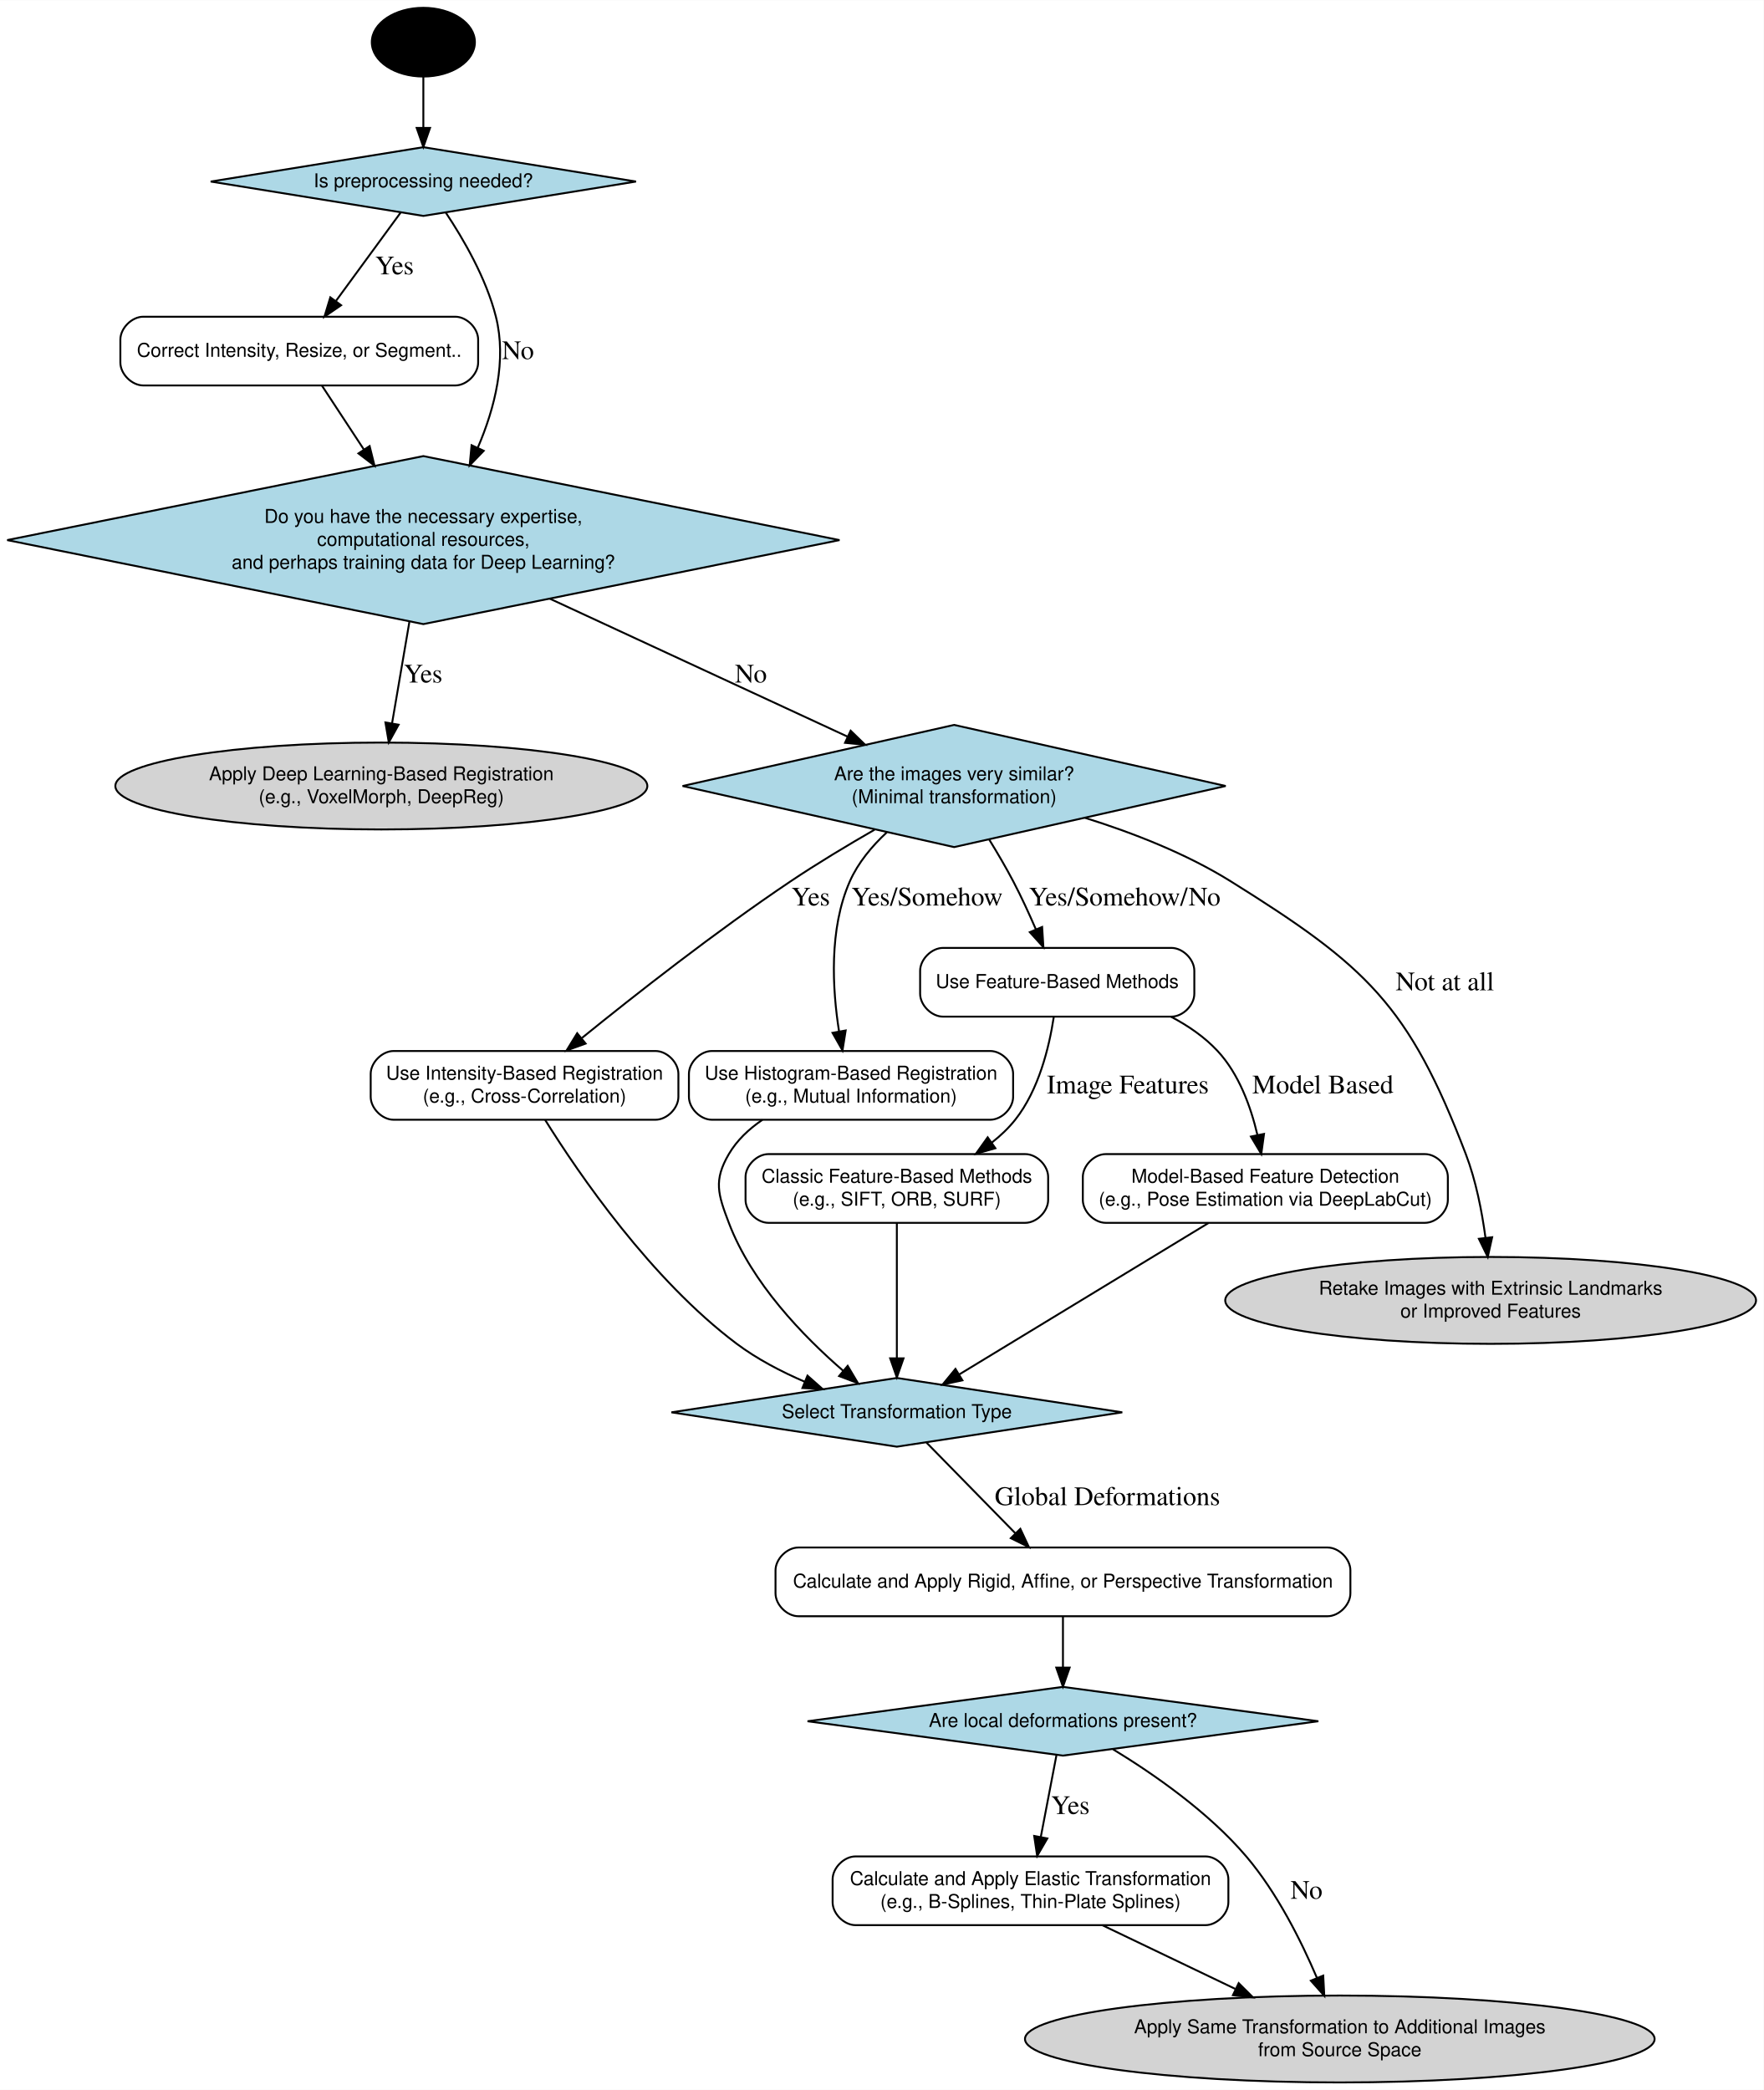
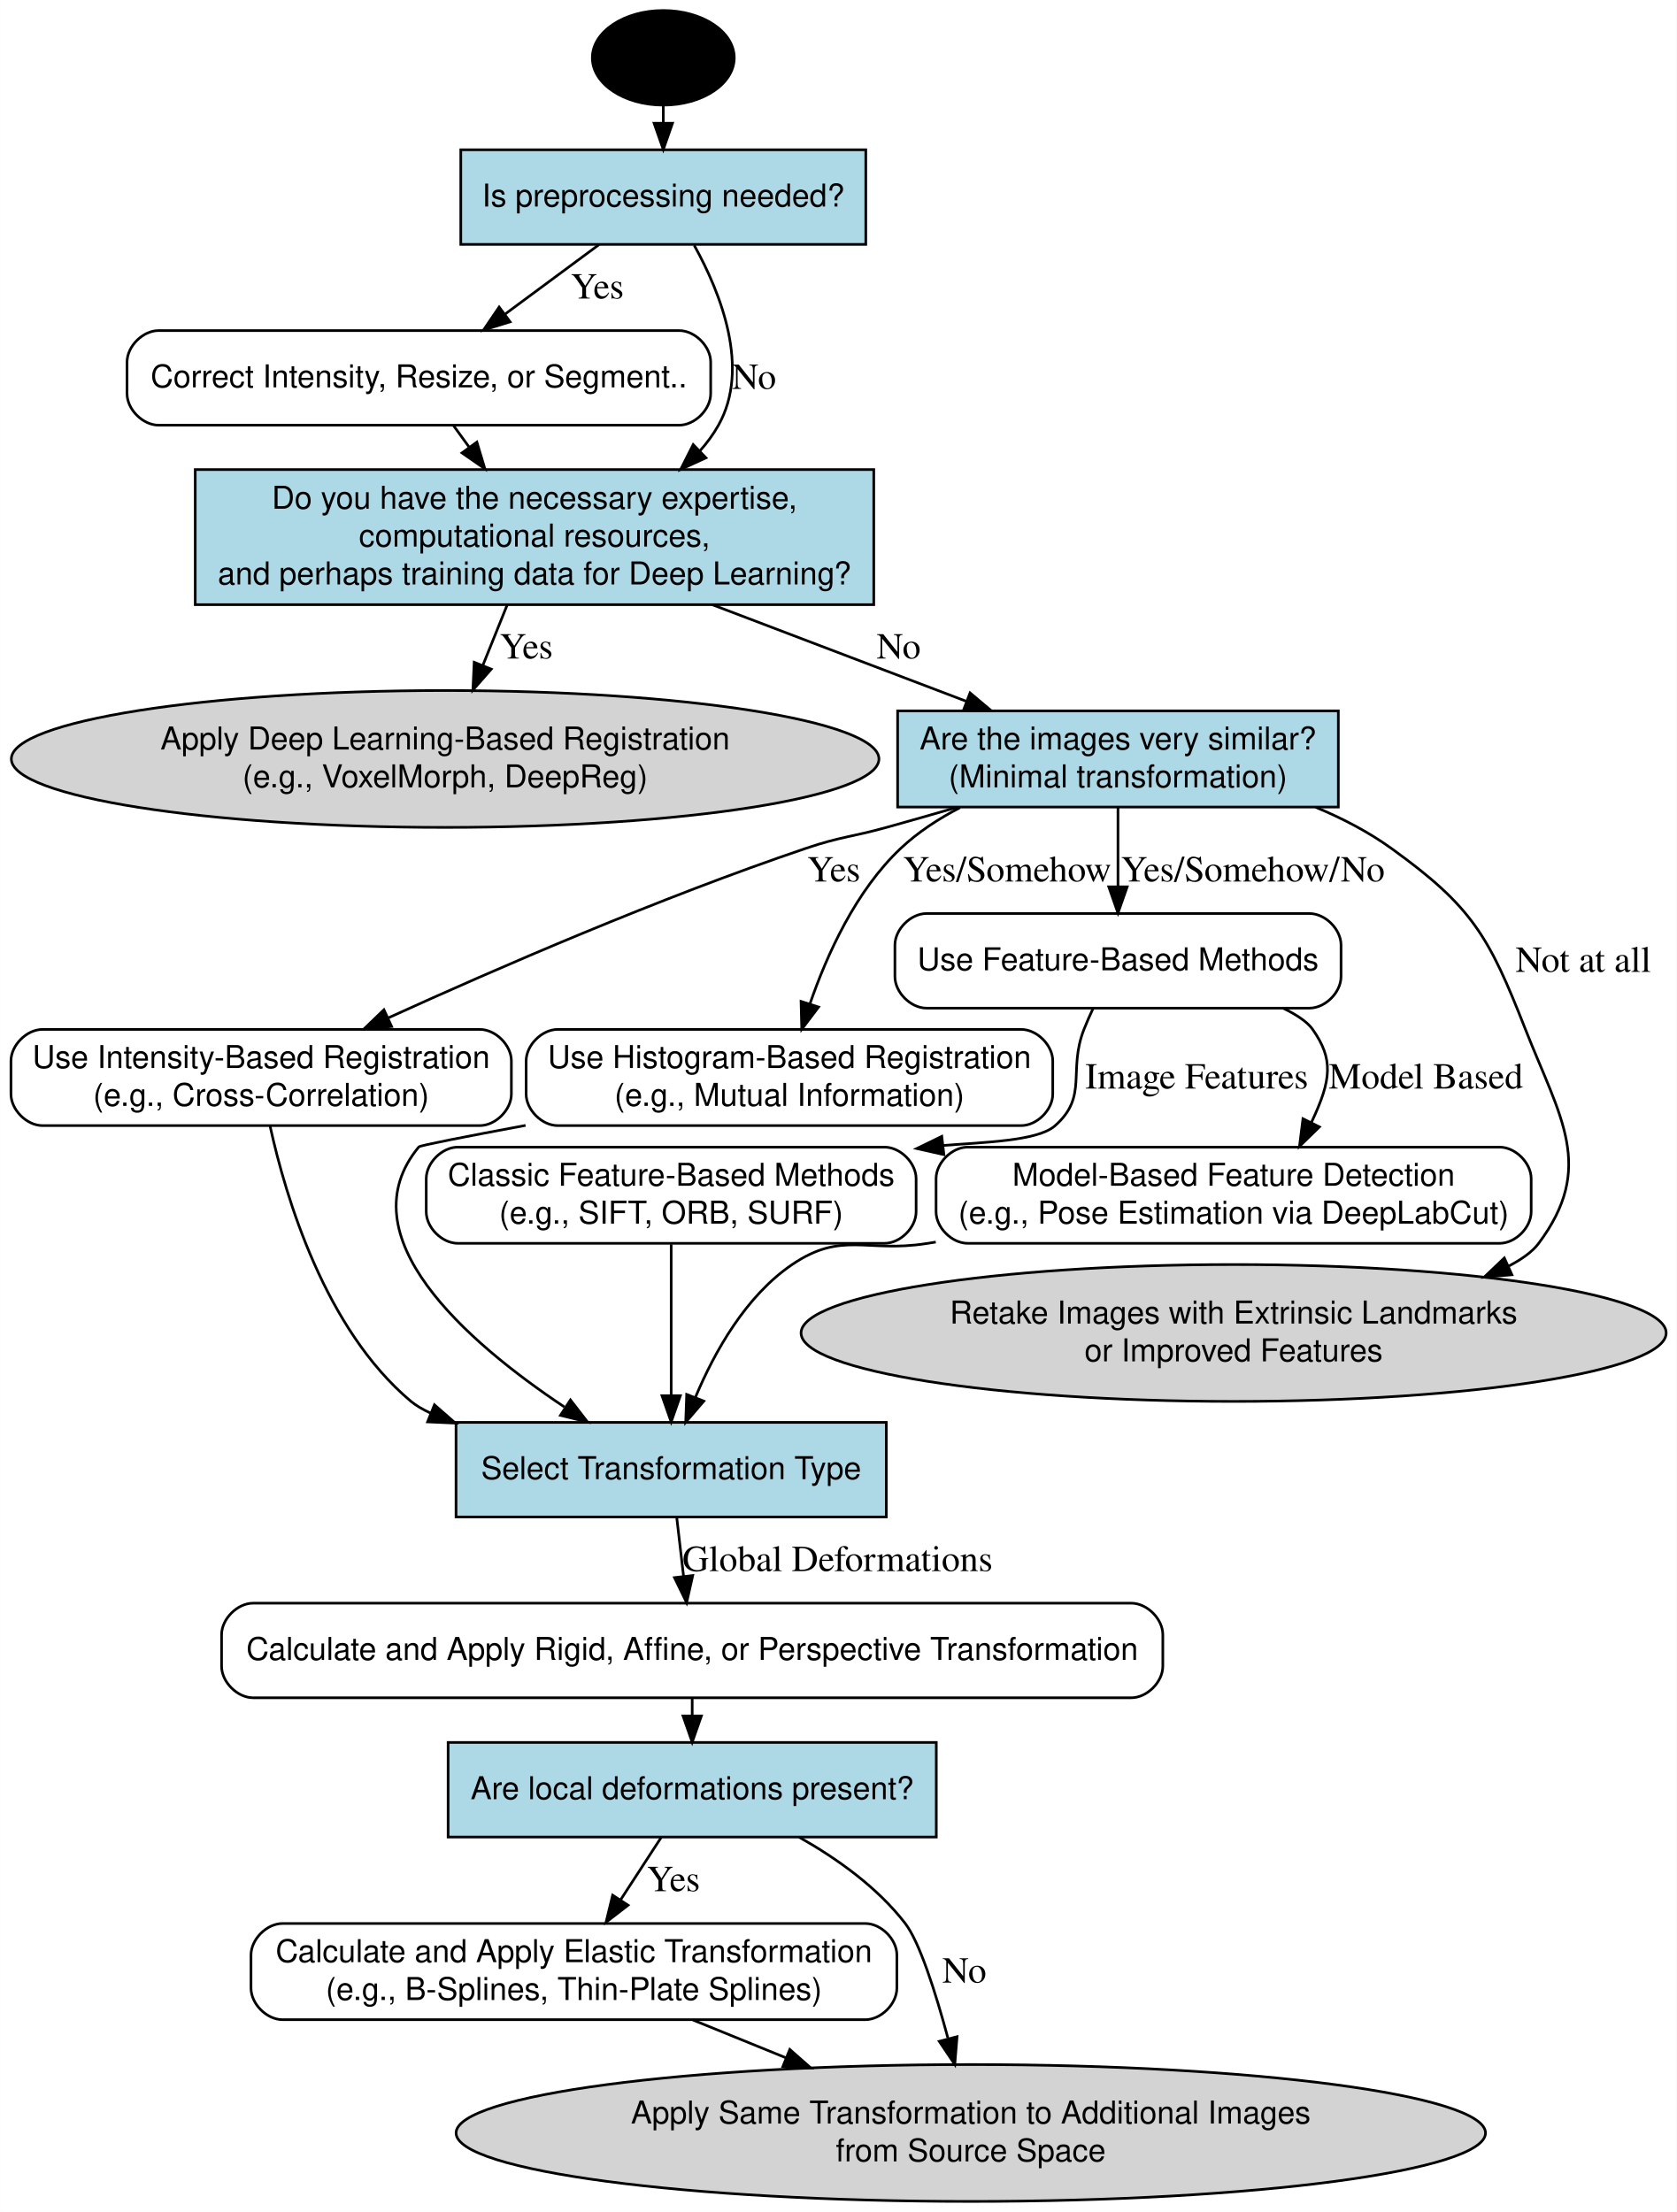
- <svg xmlns="http://www.w3.org/2000/svg" width="924pt" height="1095pt" viewBox="0.00 0.00 923.74 1094.51">
-   <g id="graph0" class="graph" transform="scale(1 1) rotate(0) translate(4 1090.51)">
-     <polygon fill="#ffffff" stroke="transparent" points="-4,4 -4,-1090.51 919.739,-1090.51 919.739,4 -4,4" />
+ <svg xmlns="http://www.w3.org/2000/svg" width="529pt" height="698pt" viewBox="0.00 0.00 528.97 698.00">
+   <g id="graph0" class="graph" transform="scale(.8292 .8292) rotate(0) translate(4 837.7292)">
+     <polygon fill="#ffffff" stroke="transparent" points="-4,4 -4,-837.729 633.89,-837.729 633.89,4 -4,4" />
    <g id="node1" class="node">
-       <ellipse fill="#000000" stroke="#000000" cx="217.737" cy="-1068.51" rx="27" ry="18" />
-       <text text-anchor="middle" x="217.737" y="-1065.51" font-family="Helvetica,sans-Serif" font-size="10.00" fill="#000000">Start</text>
+       <ellipse fill="#000000" stroke="#000000" cx="248.35" cy="-815.729" rx="27" ry="18" />
+       <text text-anchor="middle" x="248.35" y="-812.129" font-family="Helvetica,sans-Serif" font-size="12.00" fill="#000000">Start</text>
    </g>
    <g id="node2" class="node">
-       <polygon fill="#add8e6" stroke="#000000" points="217.737,-1013.51 106.359,-995.51 217.737,-977.51 329.115,-995.51 217.737,-1013.51" />
-       <text text-anchor="middle" x="217.737" y="-992.51" font-family="Helvetica,sans-Serif" font-size="10.00" fill="#000000">Is preprocessing needed?</text>
+       <polygon fill="#add8e6" stroke="#000000" points="325.398,-780.729 171.302,-780.729 171.302,-744.729 325.398,-744.729 325.398,-780.729" />
+       <text text-anchor="middle" x="248.35" y="-759.129" font-family="Helvetica,sans-Serif" font-size="12.00" fill="#000000">Is preprocessing needed?</text>
    </g>
    <g id="edge1" class="edge">
-       <path fill="none" stroke="#000000" d="M217.737,-1050.465C217.737,-1042.392 217.737,-1032.686 217.737,-1023.691" />
-       <polygon fill="#000000" stroke="#000000" points="221.237,-1023.6 217.737,-1013.6 214.237,-1023.6 221.237,-1023.6" />
+       <path fill="none" stroke="#000000" d="M248.35,-797.49C248.35,-795.384 248.35,-793.202 248.35,-791.003" />
+       <polygon fill="#000000" stroke="#000000" points="251.85,-790.823 248.35,-780.823 244.85,-790.823 251.85,-790.823" />
    </g>
    <g id="node3" class="node">
-       <path fill="none" stroke="#000000" d="M234.433,-924.71C234.433,-924.71 71.041,-924.71 71.041,-924.71 65.041,-924.71 59.041,-918.71 59.041,-912.71 59.041,-912.71 59.041,-900.71 59.041,-900.71 59.041,-894.71 65.041,-888.71 71.041,-888.71 71.041,-888.71 234.433,-888.71 234.433,-888.71 240.433,-888.71 246.433,-894.71 246.433,-900.71 246.433,-900.71 246.433,-912.71 246.433,-912.71 246.433,-918.71 240.433,-924.71 234.433,-924.71" />
-       <text text-anchor="middle" x="152.737" y="-903.71" font-family="Helvetica,sans-Serif" font-size="10.00" fill="#000000">Correct Intensity, Resize, or Segment..</text>
+       <path fill="none" stroke="#000000" d="M254.385,-711.929C254.385,-711.929 56.315,-711.929 56.315,-711.929 50.315,-711.929 44.315,-705.929 44.315,-699.929 44.315,-699.929 44.315,-687.929 44.315,-687.929 44.315,-681.929 50.315,-675.929 56.315,-675.929 56.315,-675.929 254.385,-675.929 254.385,-675.929 260.385,-675.929 266.385,-681.929 266.385,-687.929 266.385,-687.929 266.385,-699.929 266.385,-699.929 266.385,-705.929 260.385,-711.929 254.385,-711.929" />
+       <text text-anchor="middle" x="155.35" y="-690.329" font-family="Helvetica,sans-Serif" font-size="12.00" fill="#000000">Correct Intensity, Resize, or Segment..</text>
    </g>
    <g id="edge2" class="edge">
-       <path fill="none" stroke="#000000" d="M205.815,-979.222C196.379,-966.331 183.011,-948.068 172.051,-933.096" />
-       <polygon fill="#000000" stroke="#000000" points="174.656,-930.728 165.925,-924.726 169.007,-934.863 174.656,-930.728" />
-       <text text-anchor="middle" x="202.62" y="-946.91" font-family="Times,serif" font-size="14.00" fill="#000000">Yes</text>
+       <path fill="none" stroke="#000000" d="M223.915,-744.653C213.002,-736.58 199.978,-726.945 188.227,-718.251" />
+       <polygon fill="#000000" stroke="#000000" points="190.065,-715.257 179.944,-712.124 185.902,-720.885 190.065,-715.257" />
+       <text text-anchor="middle" x="223.233" y="-724.129" font-family="Times,serif" font-size="14.00" fill="#000000">Yes</text>
    </g>
    <g id="node4" class="node">
-       <polygon fill="#add8e6" stroke="#000000" points="217.737,-851.71 -.237,-807.71 217.737,-763.71 435.711,-807.71 217.737,-851.71" />
-       <text text-anchor="middle" x="217.737" y="-816.71" font-family="Helvetica,sans-Serif" font-size="10.00" fill="#000000">Do you have the necessary expertise,</text>
-       <text text-anchor="middle" x="217.737" y="-804.71" font-family="Helvetica,sans-Serif" font-size="10.00" fill="#000000">computational resources,</text>
-       <text text-anchor="middle" x="217.737" y="-792.71" font-family="Helvetica,sans-Serif" font-size="10.00" fill="#000000">and perhaps training data for Deep Learning?</text>
+       <polygon fill="#add8e6" stroke="#000000" points="328.434,-659.03 70.265,-659.03 70.265,-607.629 328.434,-607.629 328.434,-659.03" />
+       <text text-anchor="middle" x="199.35" y="-644.129" font-family="Helvetica,sans-Serif" font-size="12.00" fill="#000000">Do you have the necessary expertise,</text>
+       <text text-anchor="middle" x="199.35" y="-629.729" font-family="Helvetica,sans-Serif" font-size="12.00" fill="#000000">computational resources,</text>
+       <text text-anchor="middle" x="199.35" y="-615.329" font-family="Helvetica,sans-Serif" font-size="12.00" fill="#000000">and perhaps training data for Deep Learning?</text>
    </g>
    <g id="edge3" class="edge">
-       <path fill="none" stroke="#000000" d="M229.447,-979.308C238.628,-965.545 250.669,-944.868 255.737,-924.71 261.472,-901.898 255.239,-877.06 246.275,-856.161" />
-       <polygon fill="#000000" stroke="#000000" points="249.355,-854.481 241.997,-846.857 242.995,-857.405 249.355,-854.481" />
-       <text text-anchor="middle" x="267.29" y="-902.51" font-family="Times,serif" font-size="14.00" fill="#000000">No</text>
+       <path fill="none" stroke="#000000" d="M260.122,-744.388C270.262,-726.054 281.504,-697.554 269.35,-675.929 267.368,-672.402 264.962,-669.134 262.252,-666.109" />
+       <polygon fill="#000000" stroke="#000000" points="264.586,-663.498 254.954,-659.085 259.732,-668.541 264.586,-663.498" />
+       <text text-anchor="middle" x="282.903" y="-689.729" font-family="Times,serif" font-size="14.00" fill="#000000">No</text>
    </g>
    <g id="edge4" class="edge">
-       <path fill="none" stroke="#000000" d="M164.659,-888.552C170.852,-879.119 178.739,-867.106 186.527,-855.244" />
-       <polygon fill="#000000" stroke="#000000" points="189.593,-856.953 192.155,-846.673 183.741,-853.111 189.593,-856.953" />
+       <path fill="none" stroke="#000000" d="M168.551,-675.747C170.424,-673.167 172.399,-670.447 174.408,-667.681" />
+       <polygon fill="#000000" stroke="#000000" points="177.421,-669.488 180.464,-659.34 171.757,-665.375 177.421,-669.488" />
    </g>
    <g id="node5" class="node">
-       <ellipse fill="#d3d3d3" stroke="#000000" cx="195.737" cy="-678.91" rx="139.319" ry="22.756" />
-       <text text-anchor="middle" x="195.737" y="-681.91" font-family="Helvetica,sans-Serif" font-size="10.00" fill="#000000">Apply Deep Learning-Based Registration</text>
-       <text text-anchor="middle" x="195.737" y="-669.91" font-family="Helvetica,sans-Serif" font-size="10.00" fill="#000000">(e.g., VoxelMorph, DeepReg)</text>
+       <ellipse fill="#d3d3d3" stroke="#000000" cx="165.35" cy="-548.908" rx="165.058" ry="26.043" />
+       <text text-anchor="middle" x="165.35" y="-552.508" font-family="Helvetica,sans-Serif" font-size="12.00" fill="#000000">Apply Deep Learning-Based Registration</text>
+       <text text-anchor="middle" x="165.35" y="-538.108" font-family="Helvetica,sans-Serif" font-size="12.00" fill="#000000">(e.g., VoxelMorph, DeepReg)</text>
    </g>
    <g id="edge5" class="edge">
-       <path fill="none" stroke="#000000" d="M210.411,-764.821C207.458,-747.532 204.106,-727.907 201.352,-711.782" />
-       <polygon fill="#000000" stroke="#000000" points="204.772,-711.019 199.638,-701.751 197.872,-712.198 204.772,-711.019" />
-       <text text-anchor="middle" x="217.62" y="-733.11" font-family="Times,serif" font-size="14.00" fill="#000000">Yes</text>
+       <path fill="none" stroke="#000000" d="M188.964,-607.541C186.053,-600.313 182.835,-592.324 179.737,-584.63" />
+       <polygon fill="#000000" stroke="#000000" points="182.889,-583.089 175.907,-575.12 176.396,-585.704 182.889,-583.089" />
+       <text text-anchor="middle" x="196.233" y="-587.129" font-family="Times,serif" font-size="14.00" fill="#000000">Yes</text>
    </g>
    <g id="node6" class="node">
-       <polygon fill="#add8e6" stroke="#000000" points="495.737,-710.91 353.505,-678.91 495.737,-646.91 637.969,-678.91 495.737,-710.91" />
-       <text text-anchor="middle" x="495.737" y="-681.91" font-family="Helvetica,sans-Serif" font-size="10.00" fill="#000000">Are the images very similar?</text>
-       <text text-anchor="middle" x="495.737" y="-669.91" font-family="Helvetica,sans-Serif" font-size="10.00" fill="#000000">(Minimal transformation)</text>
+       <polygon fill="#add8e6" stroke="#000000" points="505.189,-567.208 337.51,-567.208 337.51,-530.607 505.189,-530.607 505.189,-567.208" />
+       <text text-anchor="middle" x="421.35" y="-552.508" font-family="Helvetica,sans-Serif" font-size="12.00" fill="#000000">Are the images very similar?</text>
+       <text text-anchor="middle" x="421.35" y="-538.108" font-family="Helvetica,sans-Serif" font-size="12.00" fill="#000000">(Minimal transformation)</text>
    </g>
    <g id="edge6" class="edge">
-       <path fill="none" stroke="#000000" d="M283.972,-777.023C331.501,-755.002 394.838,-725.657 439.827,-704.813" />
-       <polygon fill="#000000" stroke="#000000" points="441.535,-707.88 449.137,-700.5 438.592,-701.528 441.535,-707.88" />
-       <text text-anchor="middle" x="389.29" y="-733.11" font-family="Times,serif" font-size="14.00" fill="#000000">No</text>
+       <path fill="none" stroke="#000000" d="M266.861,-607.656C297.825,-595.881 334.152,-582.067 363.798,-570.793" />
+       <polygon fill="#000000" stroke="#000000" points="365.07,-574.054 373.173,-567.228 362.582,-567.511 365.07,-574.054" />
+       <text text-anchor="middle" x="337.903" y="-587.129" font-family="Times,serif" font-size="14.00" fill="#000000">No</text>
    </g>
    <g id="node7" class="node">
-       <path fill="none" stroke="#000000" d="M339.32,-540.11C339.32,-540.11 202.154,-540.11 202.154,-540.11 196.154,-540.11 190.154,-534.11 190.154,-528.11 190.154,-528.11 190.154,-516.11 190.154,-516.11 190.154,-510.11 196.154,-504.11 202.154,-504.11 202.154,-504.11 339.32,-504.11 339.32,-504.11 345.32,-504.11 351.32,-510.11 351.32,-516.11 351.32,-516.11 351.32,-528.11 351.32,-528.11 351.32,-534.11 345.32,-540.11 339.32,-540.11" />
-       <text text-anchor="middle" x="270.737" y="-525.11" font-family="Helvetica,sans-Serif" font-size="10.00" fill="#000000">Use Intensity-Based Registration</text>
-       <text text-anchor="middle" x="270.737" y="-513.11" font-family="Helvetica,sans-Serif" font-size="10.00" fill="#000000">(e.g., Cross-Correlation)</text>
+       <path fill="none" stroke="#000000" d="M178.55,-445.987C178.55,-445.987 12.15,-445.987 12.15,-445.987 6.15,-445.987 .15,-439.987 .15,-433.987 .15,-433.987 .15,-421.386 .15,-421.386 .15,-415.386 6.15,-409.386 12.15,-409.386 12.15,-409.386 178.55,-409.386 178.55,-409.386 184.55,-409.386 190.55,-415.386 190.55,-421.386 190.55,-421.386 190.55,-433.987 190.55,-433.987 190.55,-439.987 184.55,-445.987 178.55,-445.987" />
+       <text text-anchor="middle" x="95.35" y="-431.286" font-family="Helvetica,sans-Serif" font-size="12.00" fill="#000000">Use Intensity-Based Registration</text>
+       <text text-anchor="middle" x="95.35" y="-416.886" font-family="Helvetica,sans-Serif" font-size="12.00" fill="#000000">(e.g., Cross-Correlation)</text>
    </g>
    <g id="edge7" class="edge">
-       <path fill="none" stroke="#000000" d="M454.082,-656.038C439.852,-647.855 423.996,-638.322 409.971,-628.91 370.999,-602.755 328.508,-569.401 300.847,-546.985" />
-       <polygon fill="#000000" stroke="#000000" points="302.724,-543.999 292.76,-540.399 298.304,-549.427 302.724,-543.999" />
-       <text text-anchor="middle" x="420.62" y="-616.31" font-family="Times,serif" font-size="14.00" fill="#000000">Yes</text>
+       <path fill="none" stroke="#000000" d="M360.357,-530.588C351.316,-527.955 342.1,-525.317 333.35,-522.886 319.737,-519.105 315.967,-519.415 302.584,-514.886 247.016,-496.079 185.267,-469.3 143.748,-450.391" />
+       <polygon fill="#000000" stroke="#000000" points="144.975,-447.104 134.426,-446.123 142.061,-453.469 144.975,-447.104" />
+       <text text-anchor="middle" x="313.233" y="-502.286" font-family="Times,serif" font-size="14.00" fill="#000000">Yes</text>
    </g>
    <g id="node8" class="node">
-       <path fill="none" stroke="#000000" d="M514.639,-540.11C514.639,-540.11 368.835,-540.11 368.835,-540.11 362.835,-540.11 356.835,-534.11 356.835,-528.11 356.835,-528.11 356.835,-516.11 356.835,-516.11 356.835,-510.11 362.835,-504.11 368.835,-504.11 368.835,-504.11 514.639,-504.11 514.639,-504.11 520.639,-504.11 526.639,-510.11 526.639,-516.11 526.639,-516.11 526.639,-528.11 526.639,-528.11 526.639,-534.11 520.639,-540.11 514.639,-540.11" />
-       <text text-anchor="middle" x="441.737" y="-525.11" font-family="Helvetica,sans-Serif" font-size="10.00" fill="#000000">Use Histogram-Based Registration</text>
-       <text text-anchor="middle" x="441.737" y="-513.11" font-family="Helvetica,sans-Serif" font-size="10.00" fill="#000000">(e.g., Mutual Information)</text>
+       <path fill="none" stroke="#000000" d="M384.533,-445.987C384.533,-445.987 208.167,-445.987 208.167,-445.987 202.167,-445.987 196.167,-439.987 196.167,-433.987 196.167,-433.987 196.167,-421.386 196.167,-421.386 196.167,-415.386 202.167,-409.386 208.167,-409.386 208.167,-409.386 384.533,-409.386 384.533,-409.386 390.533,-409.386 396.533,-415.386 396.533,-421.386 396.533,-421.386 396.533,-433.987 396.533,-433.987 396.533,-439.987 390.533,-445.987 384.533,-445.987" />
+       <text text-anchor="middle" x="296.35" y="-431.286" font-family="Helvetica,sans-Serif" font-size="12.00" fill="#000000">Use Histogram-Based Registration</text>
+       <text text-anchor="middle" x="296.35" y="-416.886" font-family="Helvetica,sans-Serif" font-size="12.00" fill="#000000">(e.g., Mutual Information)</text>
    </g>
    <g id="edge8" class="edge">
-       <path fill="none" stroke="#000000" d="M460.49,-654.652C452.646,-647.368 445.389,-638.678 441.086,-628.91 430.117,-604.007 431.938,-572.557 435.49,-550.251" />
-       <polygon fill="#000000" stroke="#000000" points="438.936,-550.866 437.264,-540.404 432.047,-549.625 438.936,-550.866" />
-       <text text-anchor="middle" x="481.562" y="-616.31" font-family="Times,serif" font-size="14.00" fill="#000000">Yes/Somehow</text>
+       <path fill="none" stroke="#000000" d="M361.271,-530.398C353.084,-526.169 345.256,-521.051 338.699,-514.886 321.654,-498.86 310.633,-474.526 304.12,-455.632" />
+       <polygon fill="#000000" stroke="#000000" points="307.432,-454.499 301.036,-446.052 300.768,-456.644 307.432,-454.499" />
+       <text text-anchor="middle" x="379.175" y="-502.286" font-family="Times,serif" font-size="14.00" fill="#000000">Yes/Somehow</text>
    </g>
    <g id="node9" class="node">
-       <path fill="none" stroke="#000000" d="M609.545,-594.11C609.545,-594.11 489.929,-594.11 489.929,-594.11 483.929,-594.11 477.929,-588.11 477.929,-582.11 477.929,-582.11 477.929,-570.11 477.929,-570.11 477.929,-564.11 483.929,-558.11 489.929,-558.11 489.929,-558.11 609.545,-558.11 609.545,-558.11 615.545,-558.11 621.545,-564.11 621.545,-570.11 621.545,-570.11 621.545,-582.11 621.545,-582.11 621.545,-588.11 615.545,-594.11 609.545,-594.11" />
-       <text text-anchor="middle" x="549.737" y="-573.11" font-family="Helvetica,sans-Serif" font-size="10.00" fill="#000000">Use Feature-Based Methods</text>
+       <path fill="none" stroke="#000000" d="M494.22,-490.086C494.22,-490.086 348.48,-490.086 348.48,-490.086 342.48,-490.086 336.48,-484.086 336.48,-478.086 336.48,-478.086 336.48,-466.086 336.48,-466.086 336.48,-460.086 342.48,-454.086 348.48,-454.086 348.48,-454.086 494.22,-454.086 494.22,-454.086 500.22,-454.086 506.22,-460.086 506.22,-466.086 506.22,-466.086 506.22,-478.086 506.22,-478.086 506.22,-484.086 500.22,-490.086 494.22,-490.086" />
+       <text text-anchor="middle" x="421.35" y="-468.486" font-family="Helvetica,sans-Serif" font-size="12.00" fill="#000000">Use Feature-Based Methods</text>
    </g>
    <g id="edge9" class="edge">
-       <path fill="none" stroke="#000000" d="M514.167,-650.768C518.493,-643.743 522.943,-636.146 526.737,-628.91 530.942,-620.89 535.05,-611.937 538.604,-603.714" />
-       <polygon fill="#000000" stroke="#000000" points="541.83,-605.071 542.493,-594.497 535.381,-602.349 541.83,-605.071" />
-       <text text-anchor="middle" x="585.061" y="-616.31" font-family="Times,serif" font-size="14.00" fill="#000000">Yes/Somehow/No</text>
+       <path fill="none" stroke="#000000" d="M421.35,-530.311C421.35,-521.376 421.35,-510.471 421.35,-500.524" />
+       <polygon fill="#000000" stroke="#000000" points="424.85,-500.246 421.35,-490.246 417.85,-500.246 424.85,-500.246" />
+       <text text-anchor="middle" x="472.674" y="-502.286" font-family="Times,serif" font-size="14.00" fill="#000000">Yes/Somehow/No</text>
    </g>
    <g id="node10" class="node">
-       <ellipse fill="#d3d3d3" stroke="#000000" cx="776.737" cy="-409.482" rx="139.005" ry="22.756" />
-       <text text-anchor="middle" x="776.737" y="-412.482" font-family="Helvetica,sans-Serif" font-size="10.00" fill="#000000">Retake Images with Extrinsic Landmarks</text>
-       <text text-anchor="middle" x="776.737" y="-400.482" font-family="Helvetica,sans-Serif" font-size="10.00" fill="#000000">or Improved Features</text>
+       <ellipse fill="#d3d3d3" stroke="#000000" cx="465.35" cy="-330.465" rx="164.58" ry="26.043" />
+       <text text-anchor="middle" x="465.35" y="-334.065" font-family="Helvetica,sans-Serif" font-size="12.00" fill="#000000">Retake Images with Extrinsic Landmarks</text>
+       <text text-anchor="middle" x="465.35" y="-319.665" font-family="Helvetica,sans-Serif" font-size="12.00" fill="#000000">or Improved Features</text>
    </g>
    <g id="edge10" class="edge">
-       <path fill="none" stroke="#000000" d="M564.278,-662.245C589.456,-654.367 617.473,-643.436 640.737,-628.91 711.788,-584.545 733.838,-564.356 763.737,-486.11 769.033,-472.248 772.178,-456.156 774.043,-442.307" />
-       <polygon fill="#000000" stroke="#000000" points="777.536,-442.57 775.234,-432.228 770.585,-441.748 777.536,-442.57" />
-       <text text-anchor="middle" x="752.786" y="-571.91" font-family="Times,serif" font-size="14.00" fill="#000000">Not at all</text>
+       <path fill="none" stroke="#000000" d="M496.524,-530.56C506.713,-526.325 516.643,-521.162 525.35,-514.886 556.228,-492.63 562.425,-481.51 576.35,-446.086 589.642,-412.27 603.129,-393.57 581.35,-364.486 579.093,-361.473 575.191,-358.636 570.149,-355.985" />
+       <polygon fill="#000000" stroke="#000000" points="571.23,-352.633 560.676,-351.702 568.346,-359.011 571.23,-352.633" />
+       <text text-anchor="middle" x="598.399" y="-467.886" font-family="Times,serif" font-size="14.00" fill="#000000">Not at all</text>
    </g>
    <g id="node11" class="node">
-       <polygon fill="#add8e6" stroke="#000000" points="465.737,-368.855 347.666,-350.855 465.737,-332.855 583.808,-350.855 465.737,-368.855" />
-       <text text-anchor="middle" x="465.737" y="-347.855" font-family="Helvetica,sans-Serif" font-size="10.00" fill="#000000">Select Transformation Type</text>
+       <polygon fill="#add8e6" stroke="#000000" points="333.207,-296.443 169.493,-296.443 169.493,-260.443 333.207,-260.443 333.207,-296.443" />
+       <text text-anchor="middle" x="251.35" y="-274.843" font-family="Helvetica,sans-Serif" font-size="12.00" fill="#000000">Select Transformation Type</text>
    </g>
    <g id="edge11" class="edge">
-       <path fill="none" stroke="#000000" d="M281.534,-503.997C299.256,-475.61 337.047,-420.424 381.737,-386.855 392.453,-378.806 405.242,-372.149 417.57,-366.842" />
-       <polygon fill="#000000" stroke="#000000" points="418.931,-370.067 426.866,-363.046 416.285,-363.587 418.931,-370.067" />
+       <path fill="none" stroke="#000000" d="M98.737,-409.205C104.689,-382.104 119.638,-331.84 152.35,-304.443 154.195,-302.897 156.759,-301.388 159.869,-299.923" />
+       <polygon fill="#000000" stroke="#000000" points="161.275,-303.131 169.255,-296.161 158.67,-296.633 161.275,-303.131" />
    </g>
    <g id="edge12" class="edge">
-       <path fill="none" stroke="#000000" d="M395.325,-504.057C388.296,-499.283 381.985,-493.373 377.737,-486.11 369.659,-472.298 372.06,-465.069 377.737,-450.11 389.691,-418.608 416.725,-390.694 437.697,-372.556" />
-       <polygon fill="#000000" stroke="#000000" points="439.984,-375.206 445.394,-366.096 435.484,-369.844 439.984,-375.206" />
+       <path fill="none" stroke="#000000" d="M195.942,-409.461C173.357,-405.248 155.797,-401.825 155.35,-401.286 127.34,-367.546 173.232,-327.311 210.705,-302.316" />
+       <polygon fill="#000000" stroke="#000000" points="213.023,-304.984 219.512,-296.609 209.217,-299.109 213.023,-304.984" />
    </g>
    <g id="node16" class="node">
-       <path fill="none" stroke="#000000" d="M532.983,-486.11C532.983,-486.11 398.491,-486.11 398.491,-486.11 392.491,-486.11 386.491,-480.11 386.491,-474.11 386.491,-474.11 386.491,-462.11 386.491,-462.11 386.491,-456.11 392.491,-450.11 398.491,-450.11 398.491,-450.11 532.983,-450.11 532.983,-450.11 538.983,-450.11 544.983,-456.11 544.983,-462.11 544.983,-462.11 544.983,-474.11 544.983,-474.11 544.983,-480.11 538.983,-486.11 532.983,-486.11" />
-       <text text-anchor="middle" x="465.737" y="-471.11" font-family="Helvetica,sans-Serif" font-size="10.00" fill="#000000">Classic Feature-Based Methods</text>
-       <text text-anchor="middle" x="465.737" y="-459.11" font-family="Helvetica,sans-Serif" font-size="10.00" fill="#000000">(e.g., SIFT, ORB, SURF)</text>
+       <path fill="none" stroke="#000000" d="M332.545,-401.187C332.545,-401.187 170.154,-401.187 170.154,-401.187 164.154,-401.187 158.154,-395.187 158.154,-389.187 158.154,-389.187 158.154,-376.586 158.154,-376.586 158.154,-370.586 164.154,-364.586 170.154,-364.586 170.154,-364.586 332.545,-364.586 332.545,-364.586 338.545,-364.586 344.545,-370.586 344.545,-376.586 344.545,-376.586 344.545,-389.187 344.545,-389.187 344.545,-395.187 338.545,-401.187 332.545,-401.187" />
+       <text text-anchor="middle" x="251.35" y="-386.486" font-family="Helvetica,sans-Serif" font-size="12.00" fill="#000000">Classic Feature-Based Methods</text>
+       <text text-anchor="middle" x="251.35" y="-372.086" font-family="Helvetica,sans-Serif" font-size="12.00" fill="#000000">(e.g., SIFT, ORB, SURF)</text>
    </g>
    <g id="edge13" class="edge">
-       <path fill="none" stroke="#000000" d="M547.908,-557.822C545.525,-542.139 540.084,-519.674 527.737,-504.11 524.256,-499.722 520.083,-495.764 515.569,-492.221" />
-       <polygon fill="#000000" stroke="#000000" points="517.341,-489.188 507.151,-486.288 513.308,-494.909 517.341,-489.188" />
-       <text text-anchor="middle" x="586.688" y="-517.91" font-family="Times,serif" font-size="14.00" fill="#000000">Image Features</text>
+       <path fill="none" stroke="#000000" d="M411.93,-454.079C410.687,-451.43 409.485,-448.71 408.447,-446.086 402.162,-430.201 410.194,-420.549 397.35,-409.286 390.674,-403.433 370.049,-403.061 354.727,-401.81" />
+       <polygon fill="#000000" stroke="#000000" points="355.12,-398.333 344.783,-400.654 354.311,-405.286 355.12,-398.333" />
+       <text text-anchor="middle" x="451.301" y="-423.486" font-family="Times,serif" font-size="14.00" fill="#000000">Image Features</text>
    </g>
    <g id="node17" class="node">
-       <path fill="none" stroke="#000000" d="M742.332,-486.11C742.332,-486.11 575.142,-486.11 575.142,-486.11 569.142,-486.11 563.142,-480.11 563.142,-474.11 563.142,-474.11 563.142,-462.11 563.142,-462.11 563.142,-456.11 569.142,-450.11 575.142,-450.11 575.142,-450.11 742.332,-450.11 742.332,-450.11 748.332,-450.11 754.332,-456.11 754.332,-462.11 754.332,-462.11 754.332,-474.11 754.332,-474.11 754.332,-480.11 748.332,-486.11 742.332,-486.11" />
-       <text text-anchor="middle" x="658.737" y="-471.11" font-family="Helvetica,sans-Serif" font-size="10.00" fill="#000000">Model-Based Feature Detection</text>
-       <text text-anchor="middle" x="658.737" y="-459.11" font-family="Helvetica,sans-Serif" font-size="10.00" fill="#000000">(e.g., Pose Estimation via DeepLabCut)</text>
+       <path fill="none" stroke="#000000" d="M566.564,-401.187C566.564,-401.187 364.136,-401.187 364.136,-401.187 358.136,-401.187 352.136,-395.187 352.136,-389.187 352.136,-389.187 352.136,-376.586 352.136,-376.586 352.136,-370.586 358.136,-364.586 364.136,-364.586 364.136,-364.586 566.564,-364.586 566.564,-364.586 572.564,-364.586 578.564,-370.586 578.564,-376.586 578.564,-376.586 578.564,-389.187 578.564,-389.187 578.564,-395.187 572.564,-401.187 566.564,-401.187" />
+       <text text-anchor="middle" x="465.35" y="-386.486" font-family="Helvetica,sans-Serif" font-size="12.00" fill="#000000">Model-Based Feature Detection</text>
+       <text text-anchor="middle" x="465.35" y="-372.086" font-family="Helvetica,sans-Serif" font-size="12.00" fill="#000000">(e.g., Pose Estimation via DeepLabCut)</text>
    </g>
    <g id="edge15" class="edge">
-       <path fill="none" stroke="#000000" d="M609.361,-558.048C618.376,-553.317 626.923,-547.423 633.737,-540.11 644.915,-528.112 651.129,-510.859 654.566,-496.249" />
-       <polygon fill="#000000" stroke="#000000" points="658.048,-496.688 656.609,-486.191 651.188,-495.294 658.048,-496.688" />
-       <text text-anchor="middle" x="688.867" y="-517.91" font-family="Times,serif" font-size="14.00" fill="#000000">Model Based</text>
+       <path fill="none" stroke="#000000" d="M484.161,-454.07C489.359,-451.548 493.382,-448.864 495.35,-446.086 503.402,-434.722 502.626,-426.834 495.007,-410.726" />
+       <polygon fill="#000000" stroke="#000000" points="497.999,-408.884 490.409,-401.492 491.733,-412.003 497.999,-408.884" />
+       <text text-anchor="middle" x="538.48" y="-423.486" font-family="Times,serif" font-size="14.00" fill="#000000">Model Based</text>
    </g>
    <g id="node15" class="node">
-       <ellipse fill="#d3d3d3" stroke="#000000" cx="697.737" cy="-22.627" rx="164.889" ry="22.756" />
-       <text text-anchor="middle" x="697.737" y="-25.627" font-family="Helvetica,sans-Serif" font-size="10.00" fill="#000000">Apply Same Transformation to Additional Images</text>
-       <text text-anchor="middle" x="697.737" y="-13.627" font-family="Helvetica,sans-Serif" font-size="10.00" fill="#000000">from Source Space</text>
+       <ellipse fill="#d3d3d3" stroke="#000000" cx="365.35" cy="-26.021" rx="195.842" ry="26.043" />
+       <text text-anchor="middle" x="365.35" y="-29.622" font-family="Helvetica,sans-Serif" font-size="12.00" fill="#000000">Apply Same Transformation to Additional Images</text>
+       <text text-anchor="middle" x="365.35" y="-15.222" font-family="Helvetica,sans-Serif" font-size="12.00" fill="#000000">from Source Space</text>
    </g>
    <g id="node13" class="node">
-       <path fill="none" stroke="#000000" d="M691.289,-280.055C691.289,-280.055 414.185,-280.055 414.185,-280.055 408.185,-280.055 402.185,-274.055 402.185,-268.055 402.185,-268.055 402.185,-256.055 402.185,-256.055 402.185,-250.055 408.185,-244.055 414.185,-244.055 414.185,-244.055 691.289,-244.055 691.289,-244.055 697.289,-244.055 703.289,-250.055 703.289,-256.055 703.289,-256.055 703.289,-268.055 703.289,-268.055 703.289,-274.055 697.289,-280.055 691.289,-280.055" />
-       <text text-anchor="middle" x="552.737" y="-259.055" font-family="Helvetica,sans-Serif" font-size="10.00" fill="#000000">Calculate and Apply Rigid, Affine, or Perspective Transformation</text>
+       <path fill="none" stroke="#000000" d="M426.412,-227.643C426.412,-227.643 92.287,-227.643 92.287,-227.643 86.287,-227.643 80.287,-221.643 80.287,-215.643 80.287,-215.643 80.287,-203.643 80.287,-203.643 80.287,-197.643 86.287,-191.643 92.287,-191.643 92.287,-191.643 426.412,-191.643 426.412,-191.643 432.412,-191.643 438.412,-197.643 438.412,-203.643 438.412,-203.643 438.412,-215.643 438.412,-215.643 438.412,-221.643 432.412,-227.643 426.412,-227.643" />
+       <text text-anchor="middle" x="259.35" y="-206.043" font-family="Helvetica,sans-Serif" font-size="12.00" fill="#000000">Calculate and Apply Rigid, Affine, or Perspective Transformation</text>
    </g>
    <g id="edge17" class="edge">
-       <path fill="none" stroke="#000000" d="M481.291,-334.979C494.228,-321.775 512.883,-302.733 527.887,-287.419" />
-       <polygon fill="#000000" stroke="#000000" points="530.42,-289.835 534.918,-280.243 525.42,-284.936 530.42,-289.835" />
-       <text text-anchor="middle" x="576.025" y="-302.255" font-family="Times,serif" font-size="14.00" fill="#000000">Global Deformations</text>
+       <path fill="none" stroke="#000000" d="M253.452,-260.367C254.254,-253.469 255.188,-245.432 256.074,-237.815" />
+       <polygon fill="#000000" stroke="#000000" points="259.556,-238.175 257.234,-227.838 252.602,-237.366 259.556,-238.175" />
+       <text text-anchor="middle" x="314.638" y="-239.843" font-family="Times,serif" font-size="14.00" fill="#000000">Global Deformations</text>
    </g>
    <g id="node12" class="node">
-       <polygon fill="#add8e6" stroke="#000000" points="552.737,-207.055 418.963,-189.055 552.737,-171.055 686.511,-189.055 552.737,-207.055" />
-       <text text-anchor="middle" x="552.737" y="-186.055" font-family="Helvetica,sans-Serif" font-size="10.00" fill="#000000">Are local deformations present?</text>
+       <polygon fill="#add8e6" stroke="#000000" points="352.221,-174.643 166.479,-174.643 166.479,-138.643 352.221,-138.643 352.221,-174.643" />
+       <text text-anchor="middle" x="259.35" y="-153.043" font-family="Helvetica,sans-Serif" font-size="12.00" fill="#000000">Are local deformations present?</text>
    </g>
    <g id="node14" class="node">
-       <path fill="none" stroke="#000000" d="M627.38,-118.255C627.38,-118.255 444.094,-118.255 444.094,-118.255 438.094,-118.255 432.094,-112.255 432.094,-106.255 432.094,-106.255 432.094,-94.255 432.094,-94.255 432.094,-88.255 438.094,-82.255 444.094,-82.255 444.094,-82.255 627.38,-82.255 627.38,-82.255 633.38,-82.255 639.38,-88.255 639.38,-94.255 639.38,-94.255 639.38,-106.255 639.38,-106.255 639.38,-112.255 633.38,-118.255 627.38,-118.255" />
-       <text text-anchor="middle" x="535.737" y="-103.255" font-family="Helvetica,sans-Serif" font-size="10.00" fill="#000000">Calculate and Apply Elastic Transformation</text>
-       <text text-anchor="middle" x="535.737" y="-91.255" font-family="Helvetica,sans-Serif" font-size="10.00" fill="#000000">(e.g., B-Splines, Thin-Plate Splines)</text>
+       <path fill="none" stroke="#000000" d="M325.222,-105.744C325.222,-105.744 103.478,-105.744 103.478,-105.744 97.478,-105.744 91.478,-99.744 91.478,-93.744 91.478,-93.744 91.478,-81.142 91.478,-81.142 91.478,-75.142 97.478,-69.142 103.478,-69.142 103.478,-69.142 325.222,-69.142 325.222,-69.142 331.222,-69.142 337.222,-75.142 337.222,-81.142 337.222,-81.142 337.222,-93.744 337.222,-93.744 337.222,-99.744 331.222,-105.744 325.222,-105.744" />
+       <text text-anchor="middle" x="214.35" y="-91.043" font-family="Helvetica,sans-Serif" font-size="12.00" fill="#000000">Calculate and Apply Elastic Transformation</text>
+       <text text-anchor="middle" x="214.35" y="-76.643" font-family="Helvetica,sans-Serif" font-size="12.00" fill="#000000">(e.g., B-Splines, Thin-Plate Splines)</text>
    </g>
    <g id="edge19" class="edge">
-       <path fill="none" stroke="#000000" d="M549.297,-171.085C546.962,-158.889 543.826,-142.509 541.158,-128.573" />
-       <polygon fill="#000000" stroke="#000000" points="544.548,-127.666 539.23,-118.503 537.673,-128.983 544.548,-127.666" />
-       <text text-anchor="middle" x="556.62" y="-140.455" font-family="Times,serif" font-size="14.00" fill="#000000">Yes</text>
+       <path fill="none" stroke="#000000" d="M247.527,-138.462C242.834,-131.246 237.336,-122.79 232.179,-114.861" />
+       <polygon fill="#000000" stroke="#000000" points="234.95,-112.702 226.565,-106.227 229.082,-116.518 234.95,-112.702" />
+       <text text-anchor="middle" x="252.233" y="-118.043" font-family="Times,serif" font-size="14.00" fill="#000000">Yes</text>
    </g>
    <g id="edge20" class="edge">
-       <path fill="none" stroke="#000000" d="M578.981,-174.354C599.904,-161.623 628.888,-141.609 648.737,-118.255 664.756,-99.407 677.326,-74.429 685.723,-54.727" />
-       <polygon fill="#000000" stroke="#000000" points="689.054,-55.828 689.618,-45.249 682.58,-53.168 689.054,-55.828" />
-       <text text-anchor="middle" x="680.29" y="-96.055" font-family="Times,serif" font-size="14.00" fill="#000000">No</text>
+       <path fill="none" stroke="#000000" d="M299.955,-138.639C314.46,-130.459 329.805,-119.512 340.35,-105.843 345.837,-98.731 351.859,-79.85 356.618,-62.237" />
+       <polygon fill="#000000" stroke="#000000" points="360.122,-62.671 359.26,-52.111 353.349,-60.904 360.122,-62.671" />
+       <text text-anchor="middle" x="362.903" y="-83.243" font-family="Times,serif" font-size="14.00" fill="#000000">No</text>
    </g>
    <g id="edge18" class="edge">
-       <path fill="none" stroke="#000000" d="M552.737,-244.01C552.737,-235.938 552.737,-226.231 552.737,-217.237" />
-       <polygon fill="#000000" stroke="#000000" points="556.237,-217.145 552.737,-207.145 549.237,-217.145 556.237,-217.145" />
+       <path fill="none" stroke="#000000" d="M259.35,-191.404C259.35,-189.298 259.35,-187.115 259.35,-184.916" />
+       <polygon fill="#000000" stroke="#000000" points="262.85,-184.737 259.35,-174.737 255.85,-184.737 262.85,-184.737" />
    </g>
    <g id="edge21" class="edge">
-       <path fill="none" stroke="#000000" d="M573.31,-82.25C594.012,-72.33 620.088,-59.836 643.013,-48.85" />
-       <polygon fill="#000000" stroke="#000000" points="644.782,-51.884 652.288,-44.406 641.757,-45.571 644.782,-51.884" />
+       <path fill="none" stroke="#000000" d="M259.655,-69.015C270.759,-64.498 282.907,-59.556 294.885,-54.684" />
+       <polygon fill="#000000" stroke="#000000" points="296.488,-57.811 304.432,-50.801 293.85,-51.327 296.488,-57.811" />
    </g>
    <g id="edge14" class="edge">
-       <path fill="none" stroke="#000000" d="M465.737,-450.046C465.737,-431.165 465.737,-401.276 465.737,-379.238" />
-       <polygon fill="#000000" stroke="#000000" points="469.237,-379.133 465.737,-369.133 462.237,-379.133 469.237,-379.133" />
+       <path fill="none" stroke="#000000" d="M251.35,-364.214C251.35,-348.224 251.35,-324.957 251.35,-306.689" />
+       <polygon fill="#000000" stroke="#000000" points="254.85,-306.604 251.35,-296.604 247.85,-306.604 254.85,-306.604" />
    </g>
    <g id="edge16" class="edge">
-       <path fill="none" stroke="#000000" d="M629.004,-450.046C593.717,-428.607 535.068,-392.976 498.503,-370.761" />
-       <polygon fill="#000000" stroke="#000000" points="500.074,-367.62 489.71,-365.419 496.439,-373.603 500.074,-367.62" />
+       <path fill="none" stroke="#000000" d="M352.027,-365.064C350.795,-364.87 349.569,-364.678 348.35,-364.486 325.684,-360.926 316.326,-369.382 297.35,-356.486 279.734,-344.515 267.883,-323.37 260.627,-306.107" />
+       <polygon fill="#000000" stroke="#000000" points="263.771,-304.535 256.878,-296.49 257.25,-307.078 263.771,-304.535" />
    </g>
  </g>
</svg>
